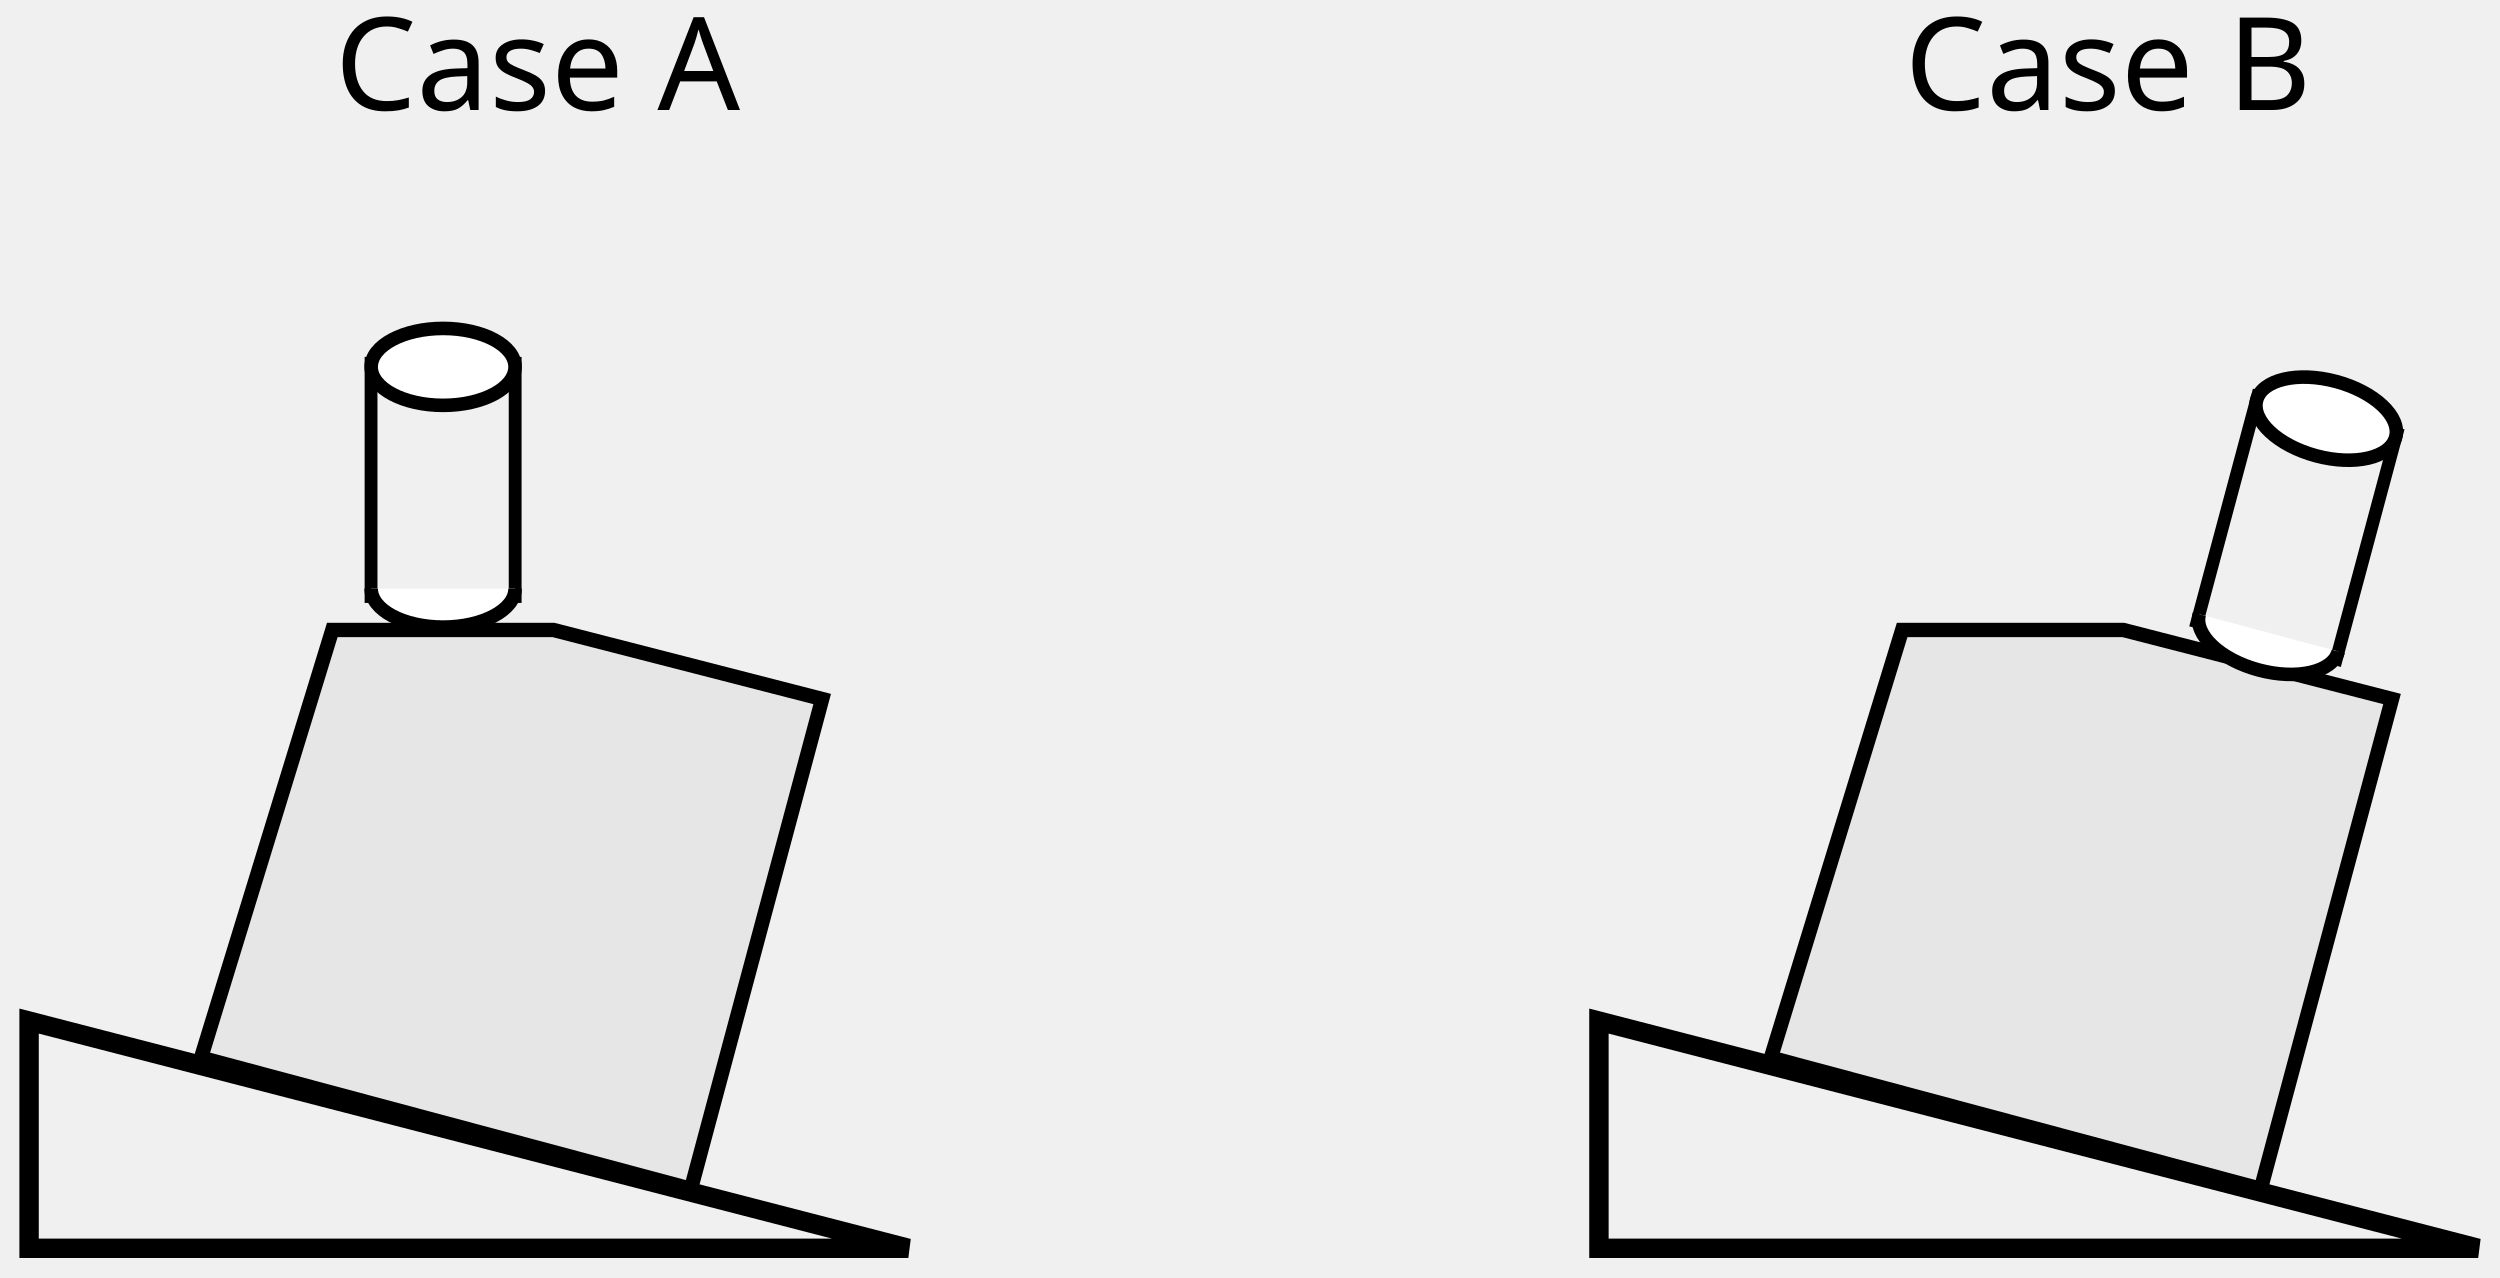
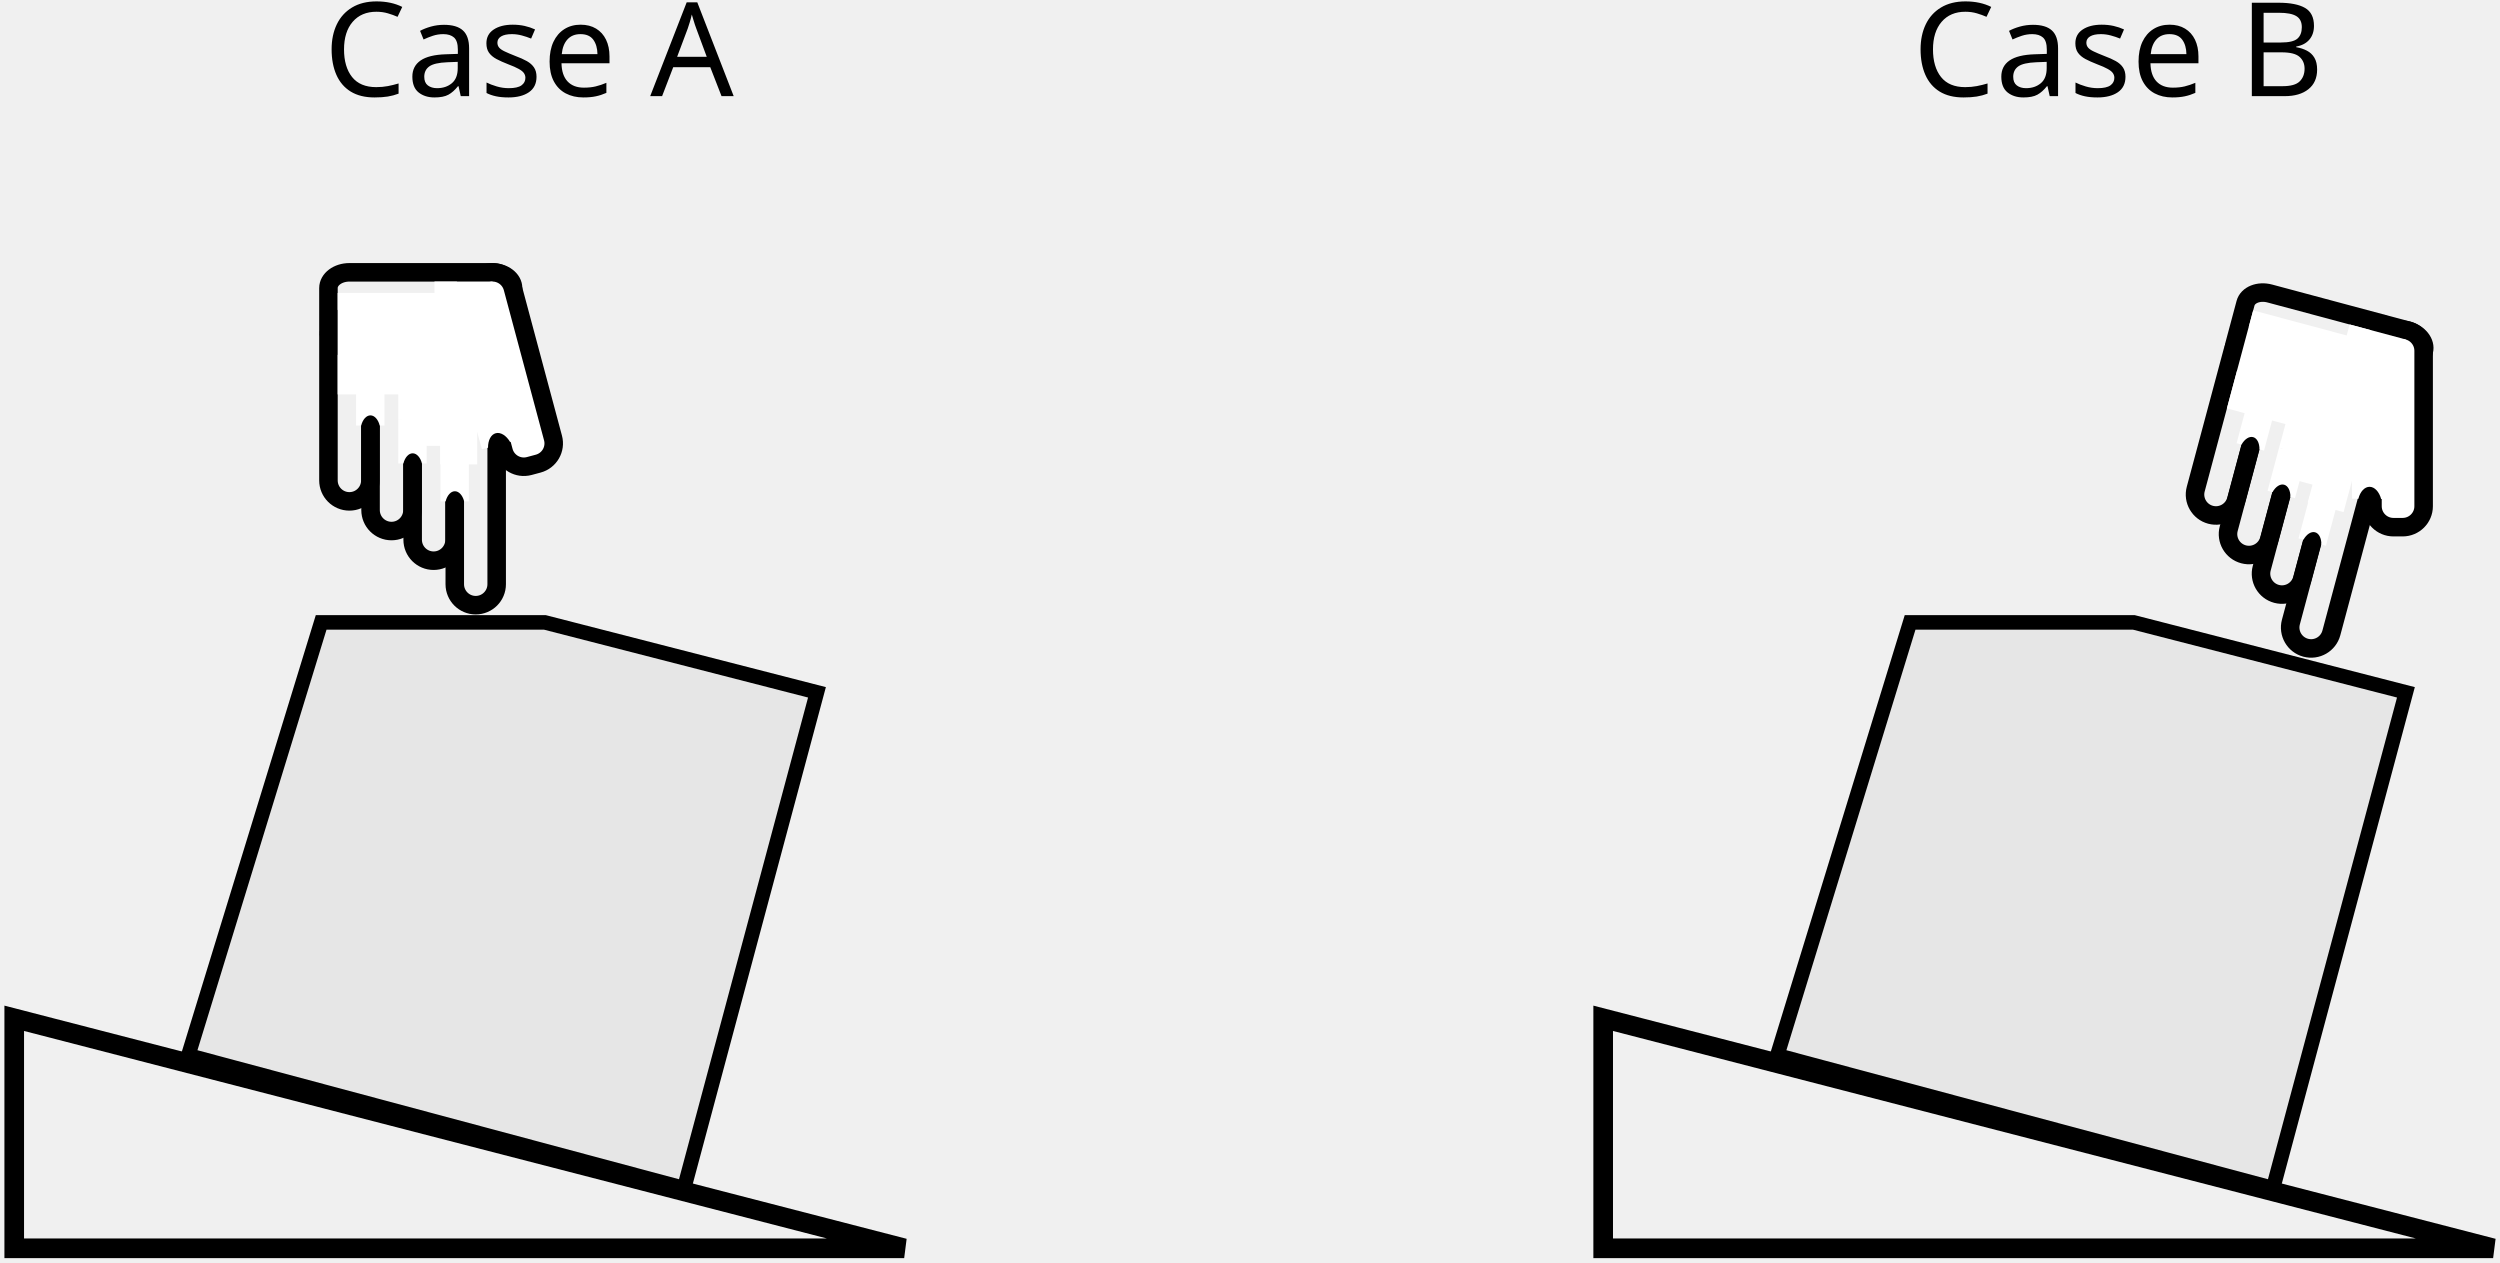
- <svg xmlns="http://www.w3.org/2000/svg" id="svg2" version="1.1" width="257.871" height="131.763" xml:space="preserve">
+ <svg xmlns="http://www.w3.org/2000/svg" id="svg2" version="1.1" width="1132.173" height="571.763" xml:space="preserve">
  <defs id="defs6">
    <marker orient="auto" refY="0" refX="0" id="marker1139" style="overflow:visible">
      <path id="path1137" d="M -4.267,0 -6.4,2.133 1.067,0 -6.4,-2.133 Z" style="fill:#000000;fill-opacity:1;fill-rule:evenodd;stroke:#000000;stroke-width:0.427pt;stroke-opacity:1" />
    </marker>
    <marker orient="auto" refY="0" refX="0" id="Arrow1Mend" style="overflow:visible">
      <path id="path836" d="M -4.267,0 -6.4,2.133 1.067,0 -6.4,-2.133 Z" style="fill:#000000;fill-opacity:1;fill-rule:evenodd;stroke:#000000;stroke-width:0.427pt;stroke-opacity:1" />
    </marker>
    <clipPath clipPathUnits="userSpaceOnUse" id="clipPath18">
      <path d="M 0,0 H 1677 V 937.891 H 0 Z" id="path20" />
    </clipPath>
    <marker orient="auto" refY="0" refX="0" id="marker1139-6" style="overflow:visible">
      <path id="path1137-2" d="M -4.267,0 -6.4,2.133 1.067,0 -6.4,-2.133 Z" style="fill:#000000;fill-opacity:1;fill-rule:evenodd;stroke:#000000;stroke-width:0.427pt;stroke-opacity:1" />
    </marker>
  </defs>
-   <g id="g10" transform="matrix(1.25,0,0,-1.25,-79.5148,6.731695)">
-     <path style="opacity:1;fill:#e6e6e6;fill-opacity:1;stroke:#000000;stroke-width:1.184;stroke-miterlimit:4;stroke-dasharray:none;stroke-dashoffset:0;stroke-opacity:1" d="m 91.034,-46.597 h 18.242 l 22.181,-5.7 -10.831,-40.423 -40.423,10.831 z" id="rect4216-6" />
-     <path style="opacity:1;fill:none;fill-opacity:1;stroke:#000000;stroke-width:1.6;stroke-miterlimit:4;stroke-dasharray:none;stroke-dashoffset:0;stroke-opacity:1" d="M 138.567,-97.625 H 66.012 v 18.752 z" id="path888" />
-     <g id="g924" transform="matrix(0.7007378,0,0,0.7007378,101.8473,-38.36724)">
-       <rect transform="scale(1,-1)" y="-19.652" x="-10.87" height="27.459" width="16.971" id="rect902" style="opacity:1;fill:none;fill-opacity:1;stroke:#000000;stroke-width:1.512;stroke-miterlimit:4;stroke-dasharray:none;stroke-dashoffset:0;stroke-opacity:1" />
-       <ellipse ry="4.531" rx="8.473" transform="scale(1,-1)" cy="-19.233" cx="-2.384" id="path904" style="opacity:1;fill:#ffffff;fill-opacity:1;stroke:#000000;stroke-width:1.6;stroke-miterlimit:4;stroke-dasharray:none;stroke-dashoffset:0;stroke-opacity:1" />
-       <path d="m -10.857,-6.88 a 8.473,4.531 0 0 1 8.473,-4.531 8.473,4.531 0 0 1 8.473,4.531" id="path904-6" style="opacity:1;fill:#ffffff;fill-opacity:1;stroke:#000000;stroke-width:1.6;stroke-miterlimit:4;stroke-dasharray:none;stroke-dashoffset:0;stroke-opacity:1" />
+   <g id="g10" transform="matrix(1.25,0,0,-1.25,357.6362,226.7317)">
+     <path style="opacity:1;fill:#e6e6e6;fill-opacity:1;stroke:#000000;stroke-width:5.26;stroke-miterlimit:4;stroke-dasharray:none;stroke-dashoffset:0;stroke-opacity:1" d="m -169.758,-44.109 h 81.064 L 9.875,-69.44 -38.257,-249.073 -217.89,-200.941 Z" id="rect4216-6" />
+     <path style="opacity:1;fill:none;fill-opacity:1;stroke:#000000;stroke-width:7.11;stroke-miterlimit:4;stroke-dasharray:none;stroke-dashoffset:0;stroke-opacity:1" d="M 41.471,-270.87 H -280.954 v 83.333 z" id="path888" />
+     <text xml:space="preserve" style="font-size:66.362px;line-height:1.25;font-family:'Book Antiqua';-inkscape-font-specification:'Book Antiqua';letter-spacing:0px;word-spacing:0px;stroke-width:3.555" x="-168.858" y="-146.549" id="text928" transform="scale(1,-1)">
+       <tspan id="tspan926" x="-168.858" y="-146.549" style="font-size:47.401px;stroke-width:3.555">Case A</tspan>
+     </text>
+     <path style="opacity:1;fill:#e6e6e6;fill-opacity:1;stroke:#000000;stroke-width:5.26;stroke-miterlimit:4;stroke-dasharray:none;stroke-dashoffset:0;stroke-opacity:1" d="m 405.911,-44.109 h 81.064 l 98.569,-25.331 -48.132,-179.633 -179.633,48.132 z" id="rect4216-6-5" />
+     <path style="opacity:1;fill:none;fill-opacity:1;stroke:#000000;stroke-width:7.11;stroke-miterlimit:4;stroke-dasharray:none;stroke-dashoffset:0;stroke-opacity:1" d="M 617.14,-270.87 H 294.715 v 83.333 z" id="path888-7" />
+     <text xml:space="preserve" style="font-size:66.362px;line-height:1.25;font-family:'Book Antiqua';-inkscape-font-specification:'Book Antiqua';letter-spacing:0px;word-spacing:0px;stroke-width:3.555" x="406.811" y="-146.549" id="text928-7" transform="scale(1,-1)">
+       <tspan id="tspan926-4" x="406.811" y="-146.549" style="font-size:47.401px;stroke-width:3.555">Case B</tspan>
+     </text>
+     <g id="g4821" transform="matrix(0,-0.8385553,0.8385553,0,-200.5033,54.72067)">
+       <rect ry="9.051" rx="9.051" transform="scale(1,-1)" y="-112.5" x="25.564" height="18.102" width="84.853" id="rect4646" style="opacity:1;fill:none;fill-opacity:1;stroke:#000000;stroke-width:8;stroke-miterlimit:4;stroke-dasharray:none;stroke-dashoffset:0;stroke-opacity:1" />
+       <rect transform="scale(1,-1)" ry="9.051" rx="6.788" y="-119.58" x="-33.393" height="79.762" width="32.527" id="rect4646-6" style="opacity:1;fill:none;fill-opacity:1;stroke:#000000;stroke-width:8;stroke-miterlimit:4;stroke-dasharray:none;stroke-dashoffset:0;stroke-opacity:1" />
+       <rect transform="scale(1,-1)" ry="9.051" rx="9.051" y="-94.307" x="6.348" height="18.102" width="84.853" id="rect4646-9" style="opacity:1;fill:none;fill-opacity:1;stroke:#000000;stroke-width:8;stroke-miterlimit:4;stroke-dasharray:none;stroke-dashoffset:0;stroke-opacity:1" />
+       <rect transform="scale(1,-1)" ry="9.051" rx="9.051" y="-57.92" x="-14.194" height="18.102" width="79.762" id="rect4646-3" style="opacity:1;fill:none;fill-opacity:1;stroke:#000000;stroke-width:8;stroke-miterlimit:4;stroke-dasharray:none;stroke-dashoffset:0;stroke-opacity:1" />
+       <rect transform="scale(1,-1)" ry="9.051" rx="9.051" y="-76.113" x="-6.469" height="18.102" width="84.853" id="rect4646-2" style="opacity:1;fill:none;fill-opacity:1;stroke:#000000;stroke-width:8;stroke-miterlimit:4;stroke-dasharray:none;stroke-dashoffset:0;stroke-opacity:1" />
+       <rect transform="matrix(0.9659258,0.258819,0.258819,-0.9659258,0,0)" ry="9.051" rx="9.051" y="-122.298" x="-3.912" height="22.102" width="85.253" id="rect4646-25" style="opacity:1;fill:#ffffff;fill-opacity:1;stroke:#000000;stroke-width:8;stroke-miterlimit:4;stroke-dasharray:none;stroke-dashoffset:0;stroke-opacity:1" />
+       <path id="rect4695" d="M 46.384,100.493 V 88.225 h 19.2 v 2.208 a 7.328,4.381 0 0 0 -4.397,4.013 7.328,4.381 0 0 0 4.397,4.01 v 2.037 z" style="opacity:1;fill:#ffffff;fill-opacity:1;stroke:none;stroke-width:2.267;stroke-miterlimit:4;stroke-dasharray:none;stroke-dashoffset:0;stroke-opacity:1" />
+       <path id="rect4695-2" d="M 13.603,64.01 V 51.742 h 19.2 v 2.208 a 7.328,4.381 0 0 0 -4.397,4.013 7.328,4.381 0 0 0 4.397,4.01 v 2.037 z" style="opacity:1;fill:#ffffff;fill-opacity:1;stroke:none;stroke-width:2.267;stroke-miterlimit:4;stroke-dasharray:none;stroke-dashoffset:0;stroke-opacity:1" />
+       <path id="rect4695-2-8" d="M 29.993,82.252 V 69.984 h 19.2 v 2.208 a 7.328,4.381 0 0 0 -4.397,4.013 7.328,4.381 0 0 0 4.397,4.01 v 2.037 z" style="opacity:1;fill:#ffffff;fill-opacity:1;stroke:none;stroke-width:2.267;stroke-miterlimit:4;stroke-dasharray:none;stroke-dashoffset:0;stroke-opacity:1" />
+       <rect transform="scale(1,-1)" y="-96.647" x="-24.481" height="52.855" width="43.841" id="rect4743" style="opacity:1;fill:#ffffff;fill-opacity:1;stroke:none;stroke-width:9.685;stroke-miterlimit:4;stroke-dasharray:none;stroke-dashoffset:0;stroke-opacity:1" />
+       <rect transform="scale(1,-1)" y="-100.493" x="-9.893" height="28.85" width="51.477" id="rect4743-0" style="opacity:1;fill:#ffffff;fill-opacity:1;stroke:none;stroke-width:7.753;stroke-miterlimit:4;stroke-dasharray:none;stroke-dashoffset:0;stroke-opacity:1" />
+       <rect transform="scale(1,-1)" y="-104.093" x="-1.893" height="16.045" width="51.477" id="rect4743-8" style="opacity:1;fill:#ffffff;fill-opacity:1;stroke:none;stroke-width:5.782;stroke-miterlimit:4;stroke-dasharray:none;stroke-dashoffset:0;stroke-opacity:1" />
+       <rect transform="scale(1,-1)" y="-114.038" x="-14.444" height="44.055" width="44.437" id="rect4743-2" style="opacity:1;fill:#ffffff;fill-opacity:1;stroke:none;stroke-width:8.902;stroke-miterlimit:4;stroke-dasharray:none;stroke-dashoffset:0;stroke-opacity:1" />
+       <path id="rect4695-0" d="m 17.327,114.61 3.76,-14.596 21.961,6.121 -0.677,2.627 a 8.703,5.381 16.273 0 0 -6.259,3.373 8.703,5.381 16.273 0 0 3.8,6.172 l -0.624,2.423 z" style="opacity:1;fill:#ffffff;fill-opacity:1;stroke:none;stroke-width:2.737;stroke-miterlimit:4;stroke-dasharray:none;stroke-dashoffset:0;stroke-opacity:1" />
+       <rect transform="scale(1,-1)" y="-110.732" x="-29.415" height="25.102" width="17.961" id="rect4804" style="opacity:1;fill:#ffffff;fill-opacity:1;stroke:none;stroke-width:8;stroke-miterlimit:4;stroke-dasharray:none;stroke-dashoffset:0;stroke-opacity:1" />
    </g>
-     <text xml:space="preserve" style="font-size:14.933px;line-height:1.25;font-family:'Book Antiqua';-inkscape-font-specification:'Book Antiqua';letter-spacing:0px;word-spacing:0px;stroke-width:0.8" x="91.237" y="3.694" id="text928" transform="scale(1,-1)">
-       <tspan id="tspan926" x="91.237" y="3.694" style="font-size:10.667px;stroke-width:0.8">Case A</tspan>
-     </text>
-     <path style="opacity:1;fill:#e6e6e6;fill-opacity:1;stroke:#000000;stroke-width:1.184;stroke-miterlimit:4;stroke-dasharray:none;stroke-dashoffset:0;stroke-opacity:1" d="m 220.576,-46.597 h 18.242 l 22.181,-5.7 -10.831,-40.423 -40.423,10.831 z" id="rect4216-6-5" />
-     <path style="opacity:1;fill:none;fill-opacity:1;stroke:#000000;stroke-width:1.6;stroke-miterlimit:4;stroke-dasharray:none;stroke-dashoffset:0;stroke-opacity:1" d="M 268.109,-97.625 H 195.554 v 18.752 z" id="path888-7" />
-     <g id="g924-9" transform="matrix(0.6768607,-0.1813643,0.1813643,0.6768607,253.6881,-42.61198)">
-       <rect transform="scale(1,-1)" y="-19.652" x="-10.87" height="27.459" width="16.971" id="rect902-0" style="opacity:1;fill:none;fill-opacity:1;stroke:#000000;stroke-width:1.512;stroke-miterlimit:4;stroke-dasharray:none;stroke-dashoffset:0;stroke-opacity:1" />
-       <ellipse ry="4.531" rx="8.473" transform="scale(1,-1)" cy="-19.233" cx="-2.384" id="path904-5" style="opacity:1;fill:#ffffff;fill-opacity:1;stroke:#000000;stroke-width:1.6;stroke-miterlimit:4;stroke-dasharray:none;stroke-dashoffset:0;stroke-opacity:1" />
-       <path d="m -10.857,-6.88 a 8.473,4.531 0 0 1 8.473,-4.531 8.473,4.531 0 0 1 8.473,4.531" id="path904-6-8" style="opacity:1;fill:#ffffff;fill-opacity:1;stroke:#000000;stroke-width:1.6;stroke-miterlimit:4;stroke-dasharray:none;stroke-dashoffset:0;stroke-opacity:1" />
+     <g id="g4821-3" transform="matrix(-0.2170341,-0.8099822,0.8099822,-0.2170341,489.4081,58.60331)">
+       <rect ry="9.051" rx="9.051" transform="scale(1,-1)" y="-112.5" x="25.564" height="18.102" width="84.853" id="rect4646-31" style="opacity:1;fill:none;fill-opacity:1;stroke:#000000;stroke-width:8;stroke-miterlimit:4;stroke-dasharray:none;stroke-dashoffset:0;stroke-opacity:1" />
+       <rect transform="scale(1,-1)" ry="9.051" rx="6.788" y="-119.58" x="-33.393" height="79.762" width="32.527" id="rect4646-6-1" style="opacity:1;fill:none;fill-opacity:1;stroke:#000000;stroke-width:8;stroke-miterlimit:4;stroke-dasharray:none;stroke-dashoffset:0;stroke-opacity:1" />
+       <rect transform="scale(1,-1)" ry="9.051" rx="9.051" y="-94.307" x="6.348" height="18.102" width="84.853" id="rect4646-9-0" style="opacity:1;fill:none;fill-opacity:1;stroke:#000000;stroke-width:8;stroke-miterlimit:4;stroke-dasharray:none;stroke-dashoffset:0;stroke-opacity:1" />
+       <rect transform="scale(1,-1)" ry="9.051" rx="9.051" y="-57.92" x="-14.194" height="18.102" width="79.762" id="rect4646-3-0" style="opacity:1;fill:none;fill-opacity:1;stroke:#000000;stroke-width:8;stroke-miterlimit:4;stroke-dasharray:none;stroke-dashoffset:0;stroke-opacity:1" />
+       <rect transform="scale(1,-1)" ry="9.051" rx="9.051" y="-76.113" x="-6.469" height="18.102" width="84.853" id="rect4646-2-5" style="opacity:1;fill:none;fill-opacity:1;stroke:#000000;stroke-width:8;stroke-miterlimit:4;stroke-dasharray:none;stroke-dashoffset:0;stroke-opacity:1" />
+       <rect transform="matrix(0.9659258,0.258819,0.258819,-0.9659258,0,0)" ry="9.051" rx="9.051" y="-122.298" x="-3.912" height="22.102" width="85.253" id="rect4646-25-8" style="opacity:1;fill:#ffffff;fill-opacity:1;stroke:#000000;stroke-width:8;stroke-miterlimit:4;stroke-dasharray:none;stroke-dashoffset:0;stroke-opacity:1" />
+       <path id="rect4695-4" d="M 46.384,100.493 V 88.225 h 19.2 v 2.208 a 7.328,4.381 0 0 0 -4.397,4.013 7.328,4.381 0 0 0 4.397,4.01 v 2.037 z" style="opacity:1;fill:#ffffff;fill-opacity:1;stroke:none;stroke-width:2.267;stroke-miterlimit:4;stroke-dasharray:none;stroke-dashoffset:0;stroke-opacity:1" />
+       <path id="rect4695-2-2" d="M 13.603,64.01 V 51.742 h 19.2 v 2.208 a 7.328,4.381 0 0 0 -4.397,4.013 7.328,4.381 0 0 0 4.397,4.01 v 2.037 z" style="opacity:1;fill:#ffffff;fill-opacity:1;stroke:none;stroke-width:2.267;stroke-miterlimit:4;stroke-dasharray:none;stroke-dashoffset:0;stroke-opacity:1" />
+       <path id="rect4695-2-8-4" d="M 29.993,82.252 V 69.984 h 19.2 v 2.208 a 7.328,4.381 0 0 0 -4.397,4.013 7.328,4.381 0 0 0 4.397,4.01 v 2.037 z" style="opacity:1;fill:#ffffff;fill-opacity:1;stroke:none;stroke-width:2.267;stroke-miterlimit:4;stroke-dasharray:none;stroke-dashoffset:0;stroke-opacity:1" />
+       <rect transform="scale(1,-1)" y="-96.647" x="-24.481" height="52.855" width="43.841" id="rect4743-6" style="opacity:1;fill:#ffffff;fill-opacity:1;stroke:none;stroke-width:9.685;stroke-miterlimit:4;stroke-dasharray:none;stroke-dashoffset:0;stroke-opacity:1" />
+       <rect transform="scale(1,-1)" y="-100.493" x="-9.893" height="28.85" width="51.477" id="rect4743-0-3" style="opacity:1;fill:#ffffff;fill-opacity:1;stroke:none;stroke-width:7.753;stroke-miterlimit:4;stroke-dasharray:none;stroke-dashoffset:0;stroke-opacity:1" />
+       <rect transform="scale(1,-1)" y="-104.093" x="-1.893" height="16.045" width="51.477" id="rect4743-8-8" style="opacity:1;fill:#ffffff;fill-opacity:1;stroke:none;stroke-width:5.782;stroke-miterlimit:4;stroke-dasharray:none;stroke-dashoffset:0;stroke-opacity:1" />
+       <rect transform="scale(1,-1)" y="-114.038" x="-14.444" height="44.055" width="44.437" id="rect4743-2-8" style="opacity:1;fill:#ffffff;fill-opacity:1;stroke:none;stroke-width:8.902;stroke-miterlimit:4;stroke-dasharray:none;stroke-dashoffset:0;stroke-opacity:1" />
+       <path id="rect4695-0-9" d="m 17.327,114.61 3.76,-14.596 21.961,6.121 -0.677,2.627 a 8.703,5.381 16.273 0 0 -6.259,3.373 8.703,5.381 16.273 0 0 3.8,6.172 l -0.624,2.423 z" style="opacity:1;fill:#ffffff;fill-opacity:1;stroke:none;stroke-width:2.737;stroke-miterlimit:4;stroke-dasharray:none;stroke-dashoffset:0;stroke-opacity:1" />
+       <rect transform="scale(1,-1)" y="-110.732" x="-29.415" height="25.102" width="17.961" id="rect4804-6" style="opacity:1;fill:#ffffff;fill-opacity:1;stroke:none;stroke-width:8;stroke-miterlimit:4;stroke-dasharray:none;stroke-dashoffset:0;stroke-opacity:1" />
    </g>
-     <text xml:space="preserve" style="font-size:14.933px;line-height:1.25;font-family:'Book Antiqua';-inkscape-font-specification:'Book Antiqua';letter-spacing:0px;word-spacing:0px;stroke-width:0.8" x="220.779" y="3.694" id="text928-7" transform="scale(1,-1)">
-       <tspan id="tspan926-4" x="220.779" y="3.694" style="font-size:10.667px;stroke-width:0.8">Case B</tspan>
-     </text>
  </g>
</svg>
